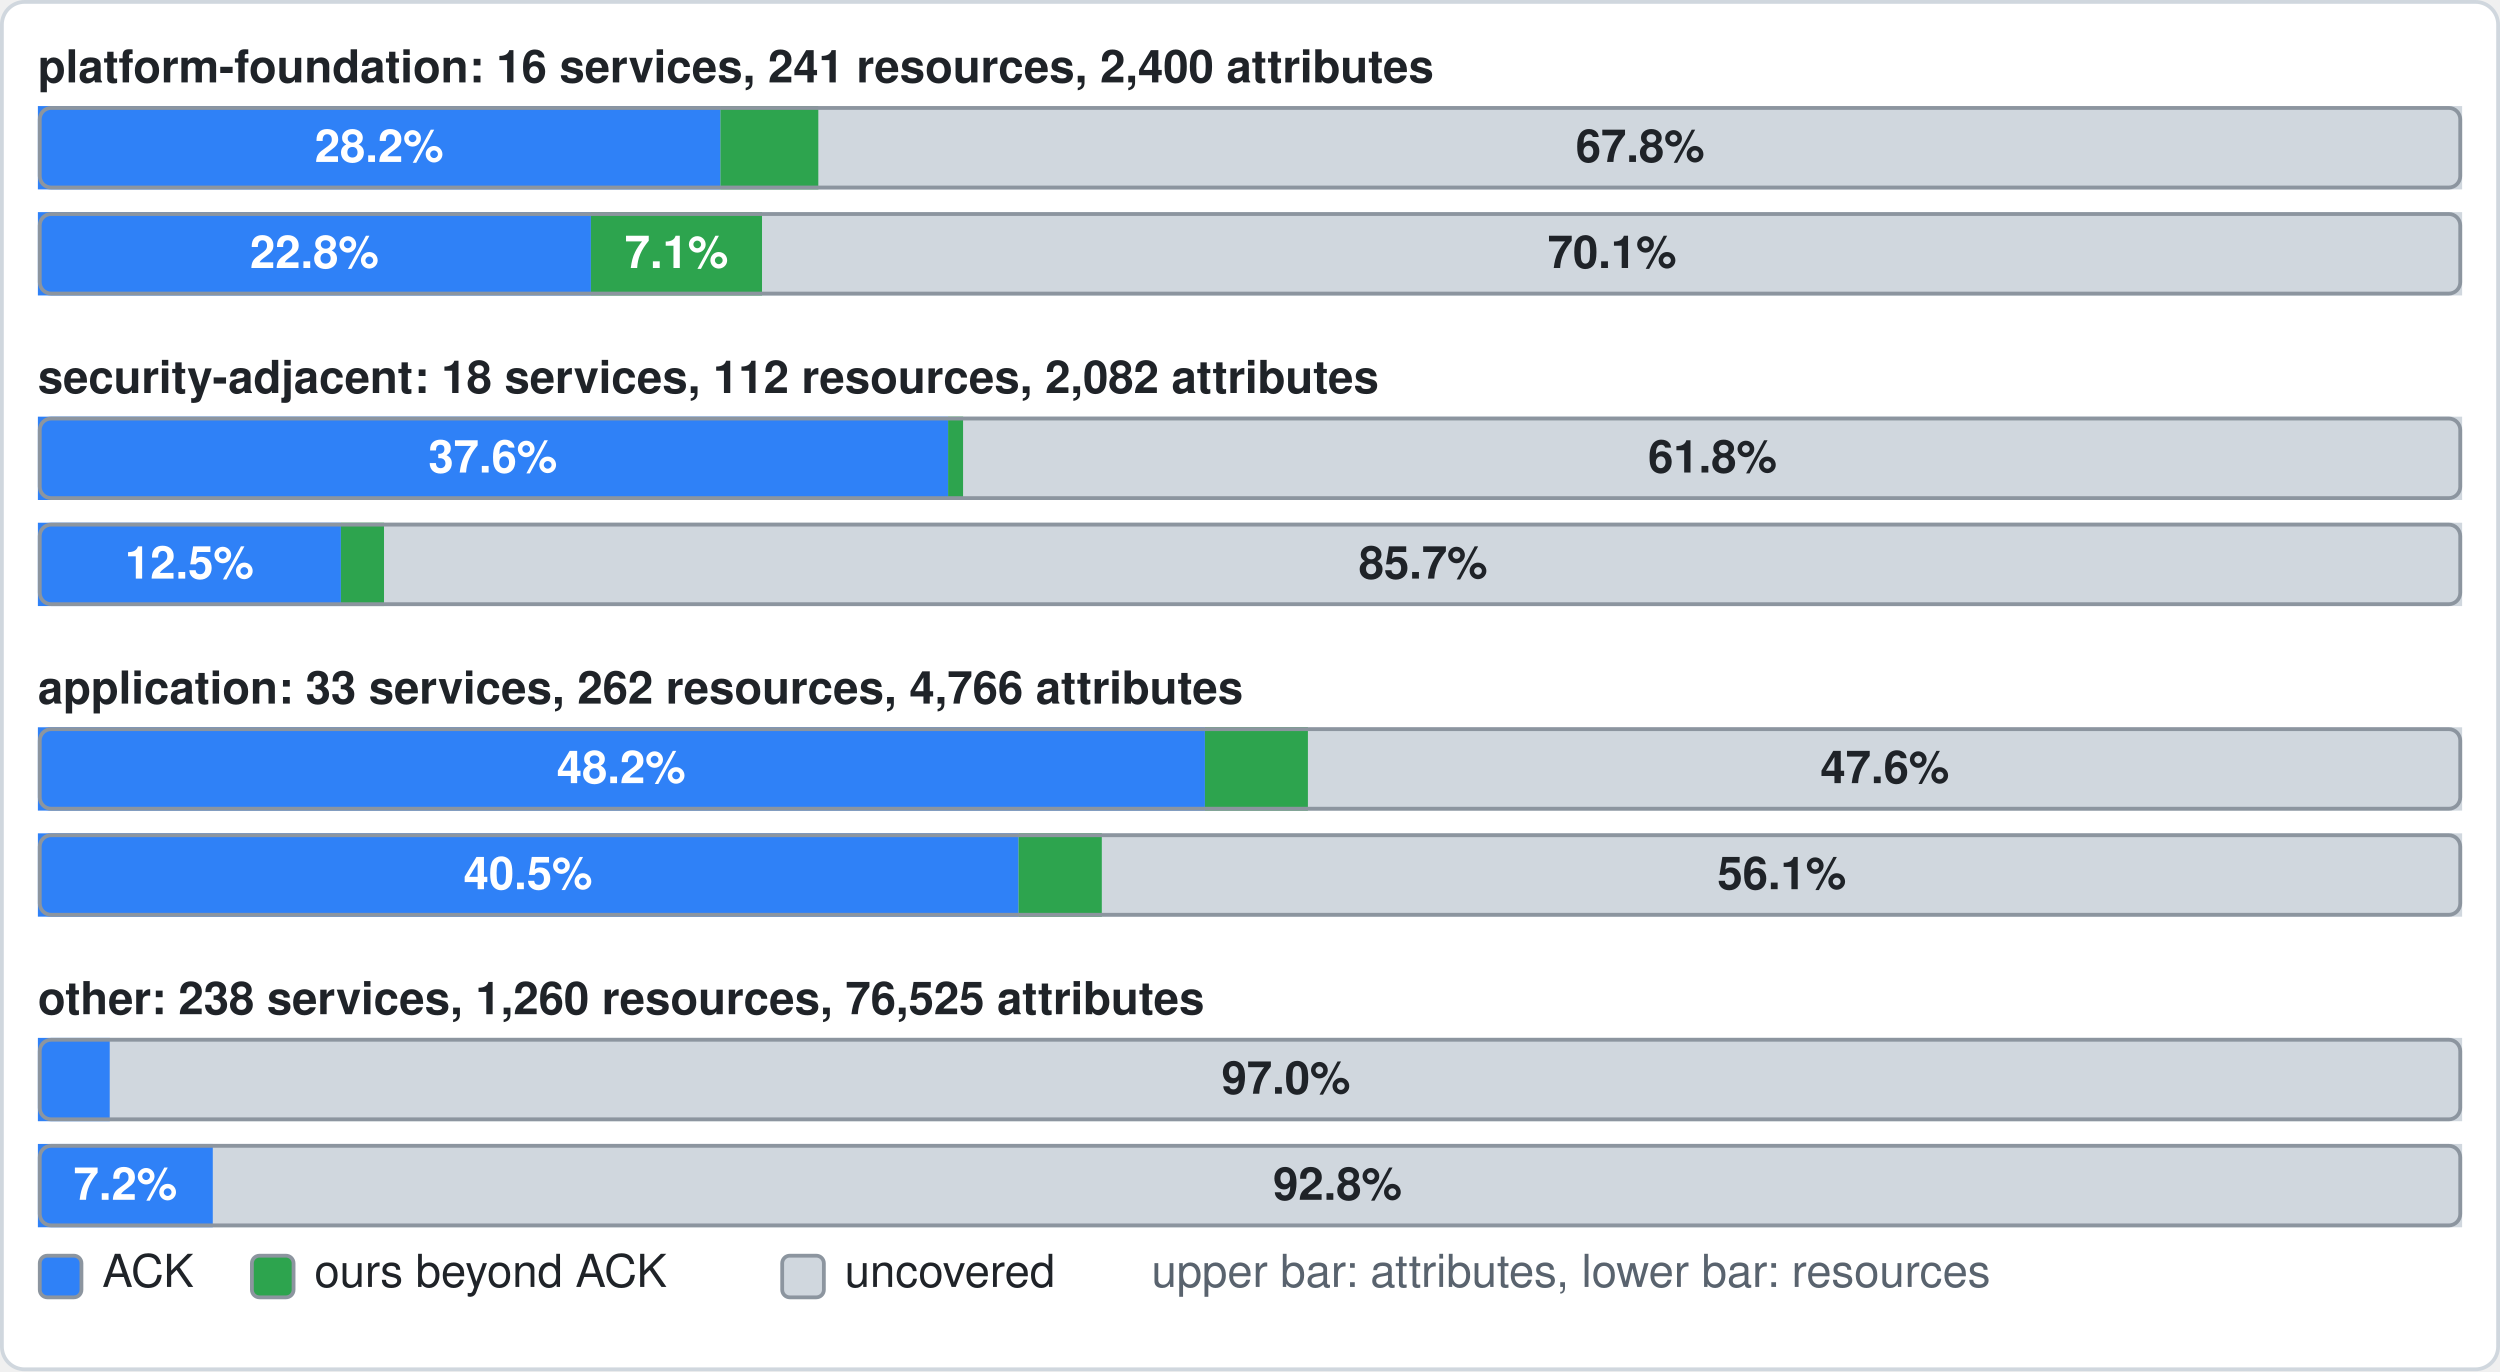
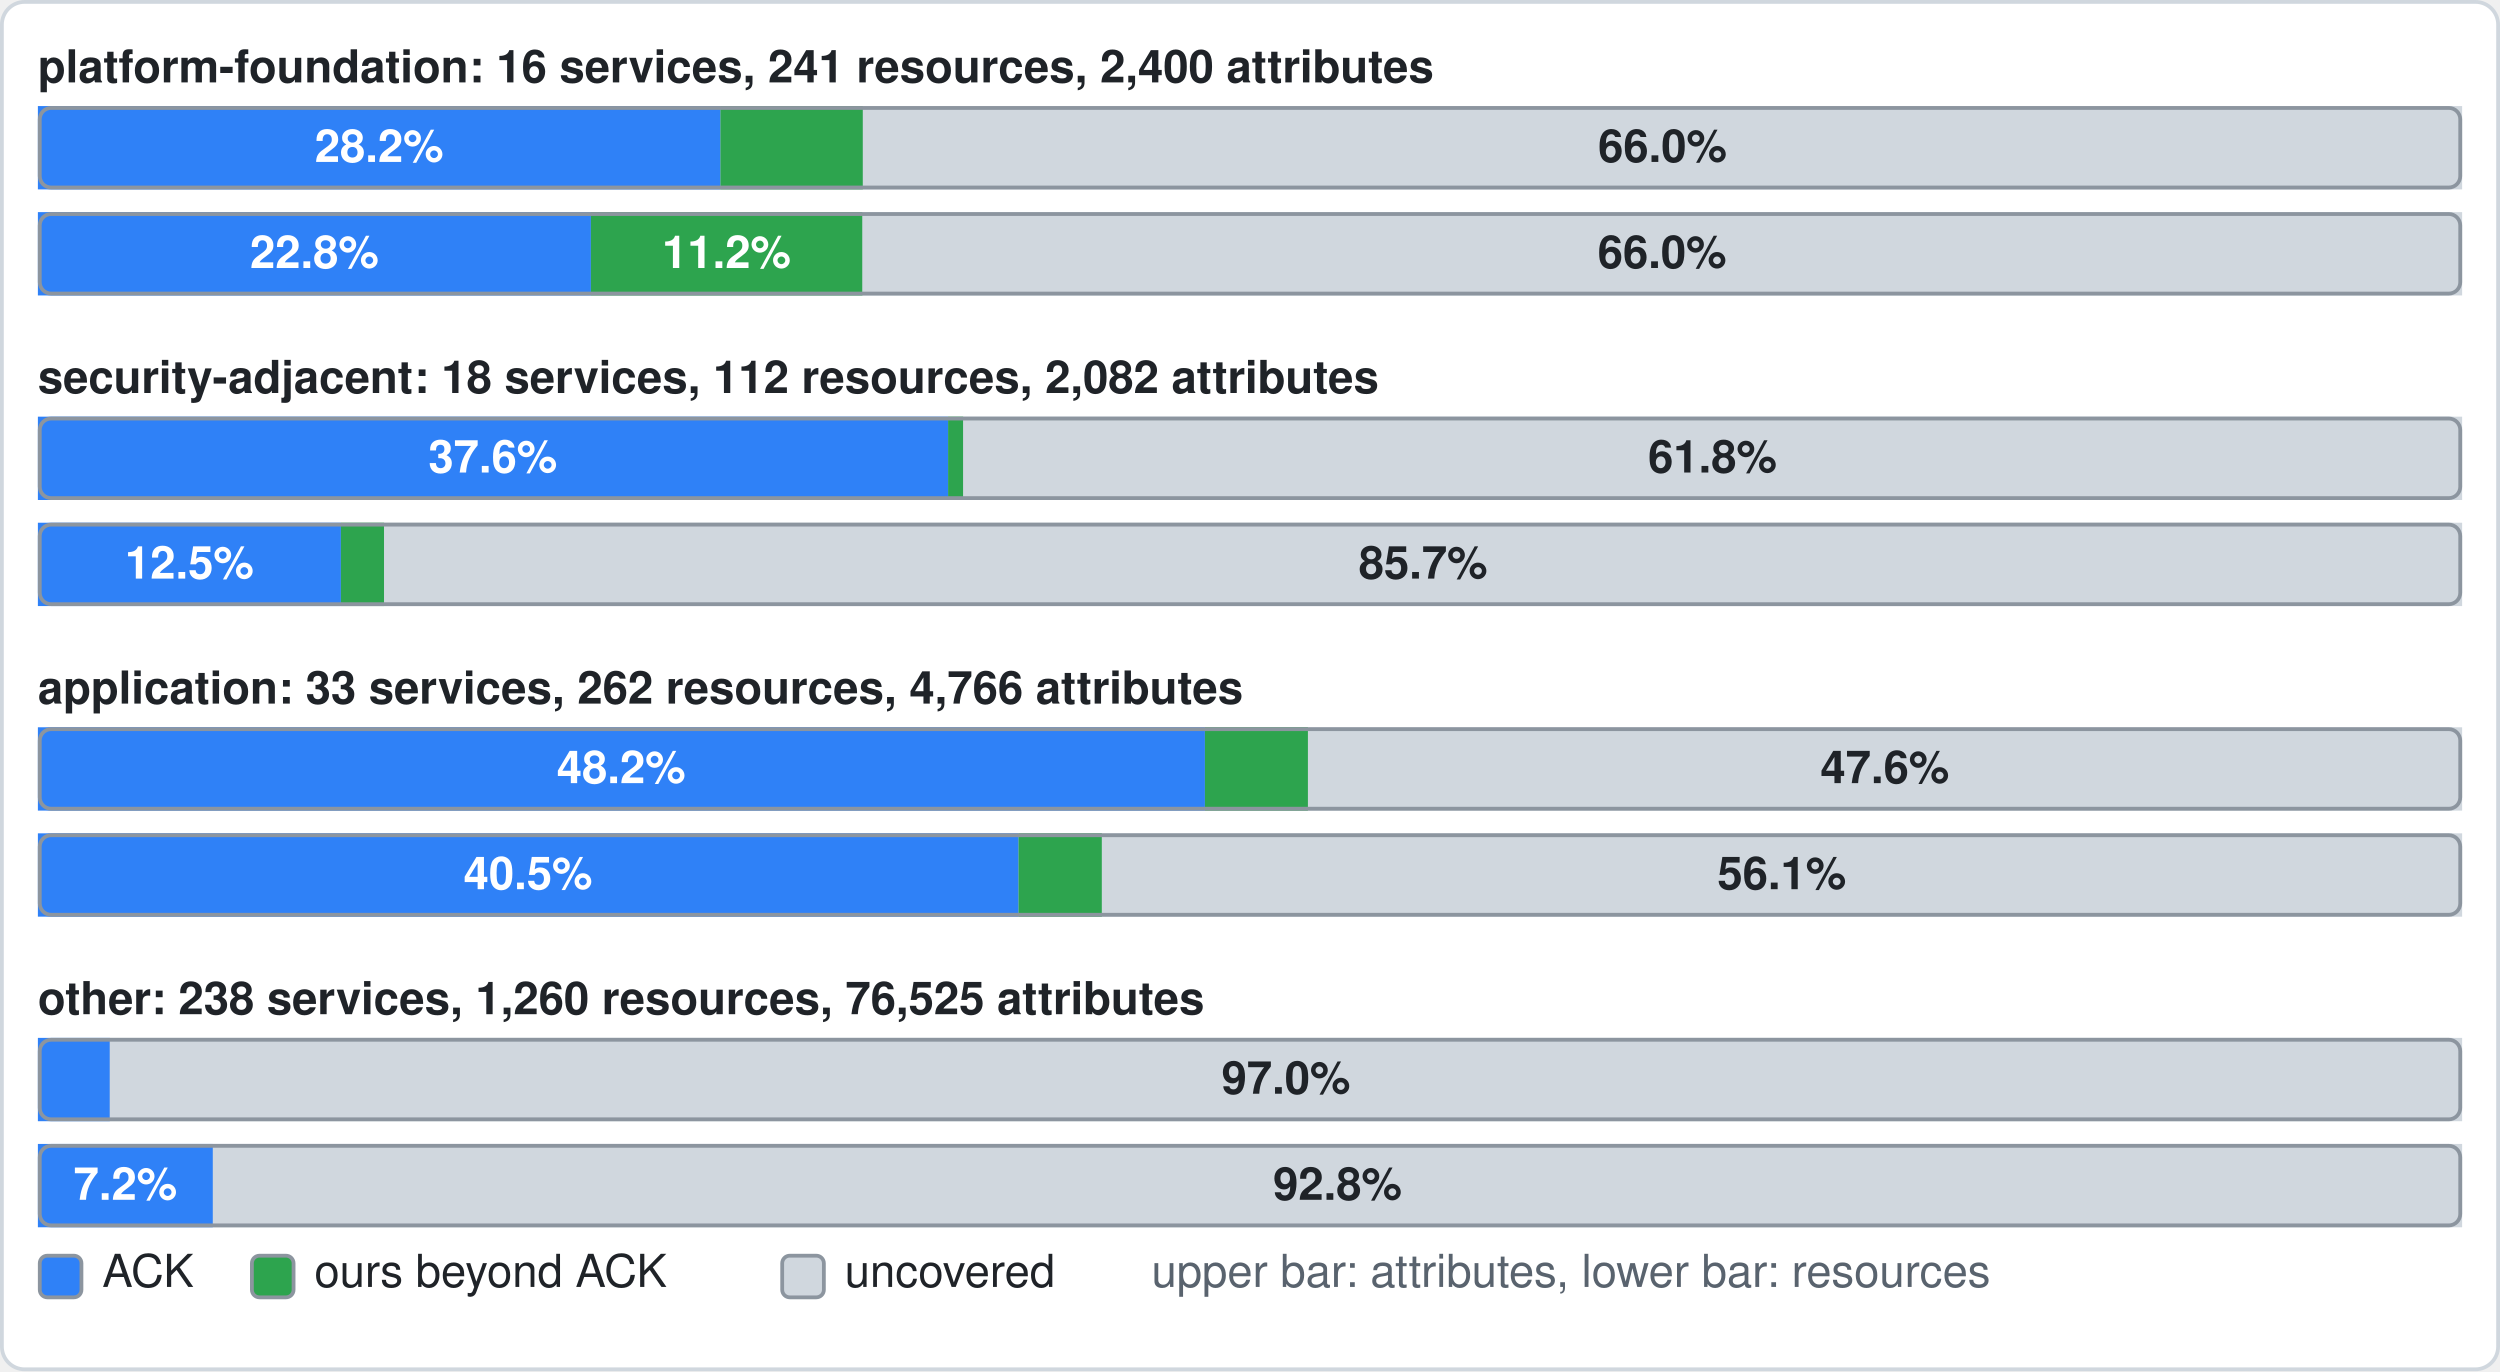
- <svg xmlns="http://www.w3.org/2000/svg" width="660" height="362" viewBox="0 0 660 362" role="img" aria-label="platform-foundation: attributes official 28.2%, ours beyond 4.0%, uncovered 67.8%; resources official 22.8%, ours beyond 7.1%, uncovered 70.1%. security-adjacent: attributes official 37.6%, ours beyond 0.6%, uncovered 61.8%; resources official 12.5%, ours beyond 1.8%, uncovered 85.7%. application: attributes official 48.2%, ours beyond 4.2%, uncovered 47.6%; resources official 40.5%, ours beyond 3.4%, uncovered 56.1%. other: attributes official 3.0%, ours beyond 0.0%, uncovered 97.0%; resources official 7.2%, ours beyond 0.0%, uncovered 92.8%">
+ <svg xmlns="http://www.w3.org/2000/svg" width="660" height="362" viewBox="0 0 660 362" role="img" aria-label="platform-foundation: attributes official 28.2%, ours beyond 5.9%, uncovered 66.0%; resources official 22.8%, ours beyond 11.2%, uncovered 66.0%. security-adjacent: attributes official 37.6%, ours beyond 0.6%, uncovered 61.8%; resources official 12.5%, ours beyond 1.8%, uncovered 85.7%. application: attributes official 48.2%, ours beyond 4.2%, uncovered 47.6%; resources official 40.5%, ours beyond 3.4%, uncovered 56.1%. other: attributes official 3.0%, ours beyond 0.0%, uncovered 97.0%; resources official 7.2%, ours beyond 0.0%, uncovered 92.8%">
  <rect x="0.5" y="0.5" width="659" height="361" rx="6" fill="#ffffff" stroke="#d0d7de" />
  <text x="10" y="19" font-family="-apple-system,BlinkMacSystemFont,'Segoe UI',Helvetica,Arial,sans-serif" font-size="12" font-weight="600" fill="#1f2328" dominant-baseline="central">platform-foundation: 16 services, 241 resources, 2,400 attributes</text>
  <rect x="10" y="28" width="640" height="22" rx="3" fill="#d0d7de" />
  <rect x="10" y="28" width="180.2" height="22" fill="#2f81f7" />
  <text x="100.1" y="40" font-family="-apple-system,BlinkMacSystemFont,'Segoe UI',Helvetica,Arial,sans-serif" font-size="12" font-weight="600" fill="#ffffff" text-anchor="middle" dominant-baseline="central">28.2%</text>
-   <rect x="190.2" y="28" width="25.9" height="22" fill="#2da44e" />
-   <rect x="216.1" y="28" width="433.9" height="22" fill="#d0d7de" />
-   <text x="433" y="40" font-family="-apple-system,BlinkMacSystemFont,'Segoe UI',Helvetica,Arial,sans-serif" font-size="12" font-weight="600" fill="#1f2328" text-anchor="middle" dominant-baseline="central">67.8%</text>
+   <rect x="190.2" y="28" width="37.6" height="22" fill="#2da44e" />
+   <rect x="227.8" y="28" width="422.2" height="22" fill="#d0d7de" />
+   <text x="438.9" y="40" font-family="-apple-system,BlinkMacSystemFont,'Segoe UI',Helvetica,Arial,sans-serif" font-size="12" font-weight="600" fill="#1f2328" text-anchor="middle" dominant-baseline="central">66.0%</text>
  <rect x="10.5" y="28.5" width="639" height="21" rx="3" fill="none" stroke="#8c959f" />
  <rect x="10" y="56" width="640" height="22" rx="3" fill="#d0d7de" />
  <rect x="10" y="56" width="146" height="22" fill="#2f81f7" />
  <text x="83" y="68" font-family="-apple-system,BlinkMacSystemFont,'Segoe UI',Helvetica,Arial,sans-serif" font-size="12" font-weight="600" fill="#ffffff" text-anchor="middle" dominant-baseline="central">22.8%</text>
-   <rect x="156" y="56" width="45.2" height="22" fill="#2da44e" />
-   <text x="178.6" y="68" font-family="-apple-system,BlinkMacSystemFont,'Segoe UI',Helvetica,Arial,sans-serif" font-size="12" font-weight="600" fill="#ffffff" text-anchor="middle" dominant-baseline="central">7.1%</text>
-   <rect x="201.2" y="56" width="448.8" height="22" fill="#d0d7de" />
-   <text x="425.6" y="68" font-family="-apple-system,BlinkMacSystemFont,'Segoe UI',Helvetica,Arial,sans-serif" font-size="12" font-weight="600" fill="#1f2328" text-anchor="middle" dominant-baseline="central">70.1%</text>
+   <rect x="156" y="56" width="71.7" height="22" fill="#2da44e" />
+   <text x="191.8" y="68" font-family="-apple-system,BlinkMacSystemFont,'Segoe UI',Helvetica,Arial,sans-serif" font-size="12" font-weight="600" fill="#ffffff" text-anchor="middle" dominant-baseline="central">11.2%</text>
+   <rect x="227.7" y="56" width="422.3" height="22" fill="#d0d7de" />
+   <text x="438.8" y="68" font-family="-apple-system,BlinkMacSystemFont,'Segoe UI',Helvetica,Arial,sans-serif" font-size="12" font-weight="600" fill="#1f2328" text-anchor="middle" dominant-baseline="central">66.0%</text>
  <rect x="10.5" y="56.5" width="639" height="21" rx="3" fill="none" stroke="#8c959f" />
  <text x="10" y="101" font-family="-apple-system,BlinkMacSystemFont,'Segoe UI',Helvetica,Arial,sans-serif" font-size="12" font-weight="600" fill="#1f2328" dominant-baseline="central">security-adjacent: 18 services, 112 resources, 2,082 attributes</text>
  <rect x="10" y="110" width="640" height="22" rx="3" fill="#d0d7de" />
  <rect x="10" y="110" width="240.3" height="22" fill="#2f81f7" />
  <text x="130.1" y="122" font-family="-apple-system,BlinkMacSystemFont,'Segoe UI',Helvetica,Arial,sans-serif" font-size="12" font-weight="600" fill="#ffffff" text-anchor="middle" dominant-baseline="central">37.6%</text>
  <rect x="250.3" y="110" width="4" height="22" fill="#2da44e" />
  <rect x="254.3" y="110" width="395.7" height="22" fill="#d0d7de" />
  <text x="452.1" y="122" font-family="-apple-system,BlinkMacSystemFont,'Segoe UI',Helvetica,Arial,sans-serif" font-size="12" font-weight="600" fill="#1f2328" text-anchor="middle" dominant-baseline="central">61.8%</text>
  <rect x="10.5" y="110.5" width="639" height="21" rx="3" fill="none" stroke="#8c959f" />
  <rect x="10" y="138" width="640" height="22" rx="3" fill="#d0d7de" />
  <rect x="10" y="138" width="80" height="22" fill="#2f81f7" />
  <text x="50" y="150" font-family="-apple-system,BlinkMacSystemFont,'Segoe UI',Helvetica,Arial,sans-serif" font-size="12" font-weight="600" fill="#ffffff" text-anchor="middle" dominant-baseline="central">12.5%</text>
  <rect x="90" y="138" width="11.4" height="22" fill="#2da44e" />
  <rect x="101.4" y="138" width="548.6" height="22" fill="#d0d7de" />
  <text x="375.7" y="150" font-family="-apple-system,BlinkMacSystemFont,'Segoe UI',Helvetica,Arial,sans-serif" font-size="12" font-weight="600" fill="#1f2328" text-anchor="middle" dominant-baseline="central">85.7%</text>
  <rect x="10.5" y="138.5" width="639" height="21" rx="3" fill="none" stroke="#8c959f" />
  <text x="10" y="183" font-family="-apple-system,BlinkMacSystemFont,'Segoe UI',Helvetica,Arial,sans-serif" font-size="12" font-weight="600" fill="#1f2328" dominant-baseline="central">application: 33 services, 262 resources, 4,766 attributes</text>
  <rect x="10" y="192" width="640" height="22" rx="3" fill="#d0d7de" />
  <rect x="10" y="192" width="308.1" height="22" fill="#2f81f7" />
  <text x="164" y="204" font-family="-apple-system,BlinkMacSystemFont,'Segoe UI',Helvetica,Arial,sans-serif" font-size="12" font-weight="600" fill="#ffffff" text-anchor="middle" dominant-baseline="central">48.2%</text>
  <rect x="318.1" y="192" width="27.2" height="22" fill="#2da44e" />
  <rect x="345.3" y="192" width="304.7" height="22" fill="#d0d7de" />
  <text x="497.6" y="204" font-family="-apple-system,BlinkMacSystemFont,'Segoe UI',Helvetica,Arial,sans-serif" font-size="12" font-weight="600" fill="#1f2328" text-anchor="middle" dominant-baseline="central">47.6%</text>
  <rect x="10.5" y="192.5" width="639" height="21" rx="3" fill="none" stroke="#8c959f" />
  <rect x="10" y="220" width="640" height="22" rx="3" fill="#d0d7de" />
  <rect x="10" y="220" width="258.9" height="22" fill="#2f81f7" />
  <text x="139.4" y="232" font-family="-apple-system,BlinkMacSystemFont,'Segoe UI',Helvetica,Arial,sans-serif" font-size="12" font-weight="600" fill="#ffffff" text-anchor="middle" dominant-baseline="central">40.5%</text>
  <rect x="268.9" y="220" width="22" height="22" fill="#2da44e" />
  <rect x="290.9" y="220" width="359.1" height="22" fill="#d0d7de" />
  <text x="470.4" y="232" font-family="-apple-system,BlinkMacSystemFont,'Segoe UI',Helvetica,Arial,sans-serif" font-size="12" font-weight="600" fill="#1f2328" text-anchor="middle" dominant-baseline="central">56.1%</text>
  <rect x="10.5" y="220.5" width="639" height="21" rx="3" fill="none" stroke="#8c959f" />
  <text x="10" y="265" font-family="-apple-system,BlinkMacSystemFont,'Segoe UI',Helvetica,Arial,sans-serif" font-size="12" font-weight="600" fill="#1f2328" dominant-baseline="central">other: 238 services, 1,260 resources, 76,525 attributes</text>
  <rect x="10" y="274" width="640" height="22" rx="3" fill="#d0d7de" />
  <rect x="10" y="274" width="19" height="22" fill="#2f81f7" />
  <rect x="29" y="274" width="621" height="22" fill="#d0d7de" />
  <text x="339.5" y="286" font-family="-apple-system,BlinkMacSystemFont,'Segoe UI',Helvetica,Arial,sans-serif" font-size="12" font-weight="600" fill="#1f2328" text-anchor="middle" dominant-baseline="central">97.0%</text>
  <rect x="10.5" y="274.5" width="639" height="21" rx="3" fill="none" stroke="#8c959f" />
  <rect x="10" y="302" width="640" height="22" rx="3" fill="#d0d7de" />
  <rect x="10" y="302" width="46.2" height="22" fill="#2f81f7" />
  <text x="33.1" y="314" font-family="-apple-system,BlinkMacSystemFont,'Segoe UI',Helvetica,Arial,sans-serif" font-size="12" font-weight="600" fill="#ffffff" text-anchor="middle" dominant-baseline="central">7.2%</text>
  <rect x="56.2" y="302" width="593.8" height="22" fill="#d0d7de" />
  <text x="353.1" y="314" font-family="-apple-system,BlinkMacSystemFont,'Segoe UI',Helvetica,Arial,sans-serif" font-size="12" font-weight="600" fill="#1f2328" text-anchor="middle" dominant-baseline="central">92.8%</text>
  <rect x="10.5" y="302.5" width="639" height="21" rx="3" fill="none" stroke="#8c959f" />
  <rect x="10.5" y="331.5" width="11" height="11" rx="2" fill="#2f81f7" stroke="#8c959f" />
  <text x="27" y="337" font-family="-apple-system,BlinkMacSystemFont,'Segoe UI',Helvetica,Arial,sans-serif" font-size="12" fill="#1f2328" dominant-baseline="central">ACK</text>
  <rect x="66.5" y="331.5" width="11" height="11" rx="2" fill="#2da44e" stroke="#8c959f" />
  <text x="83" y="337" font-family="-apple-system,BlinkMacSystemFont,'Segoe UI',Helvetica,Arial,sans-serif" font-size="12" fill="#1f2328" dominant-baseline="central">ours beyond ACK</text>
  <rect x="206.5" y="331.5" width="11" height="11" rx="2" fill="#d0d7de" stroke="#8c959f" />
  <text x="223" y="337" font-family="-apple-system,BlinkMacSystemFont,'Segoe UI',Helvetica,Arial,sans-serif" font-size="12" fill="#1f2328" dominant-baseline="central">uncovered</text>
  <text x="304" y="337" font-family="-apple-system,BlinkMacSystemFont,'Segoe UI',Helvetica,Arial,sans-serif" font-size="12" fill="#59636e" dominant-baseline="central">upper bar: attributes, lower bar: resources</text>
</svg>
